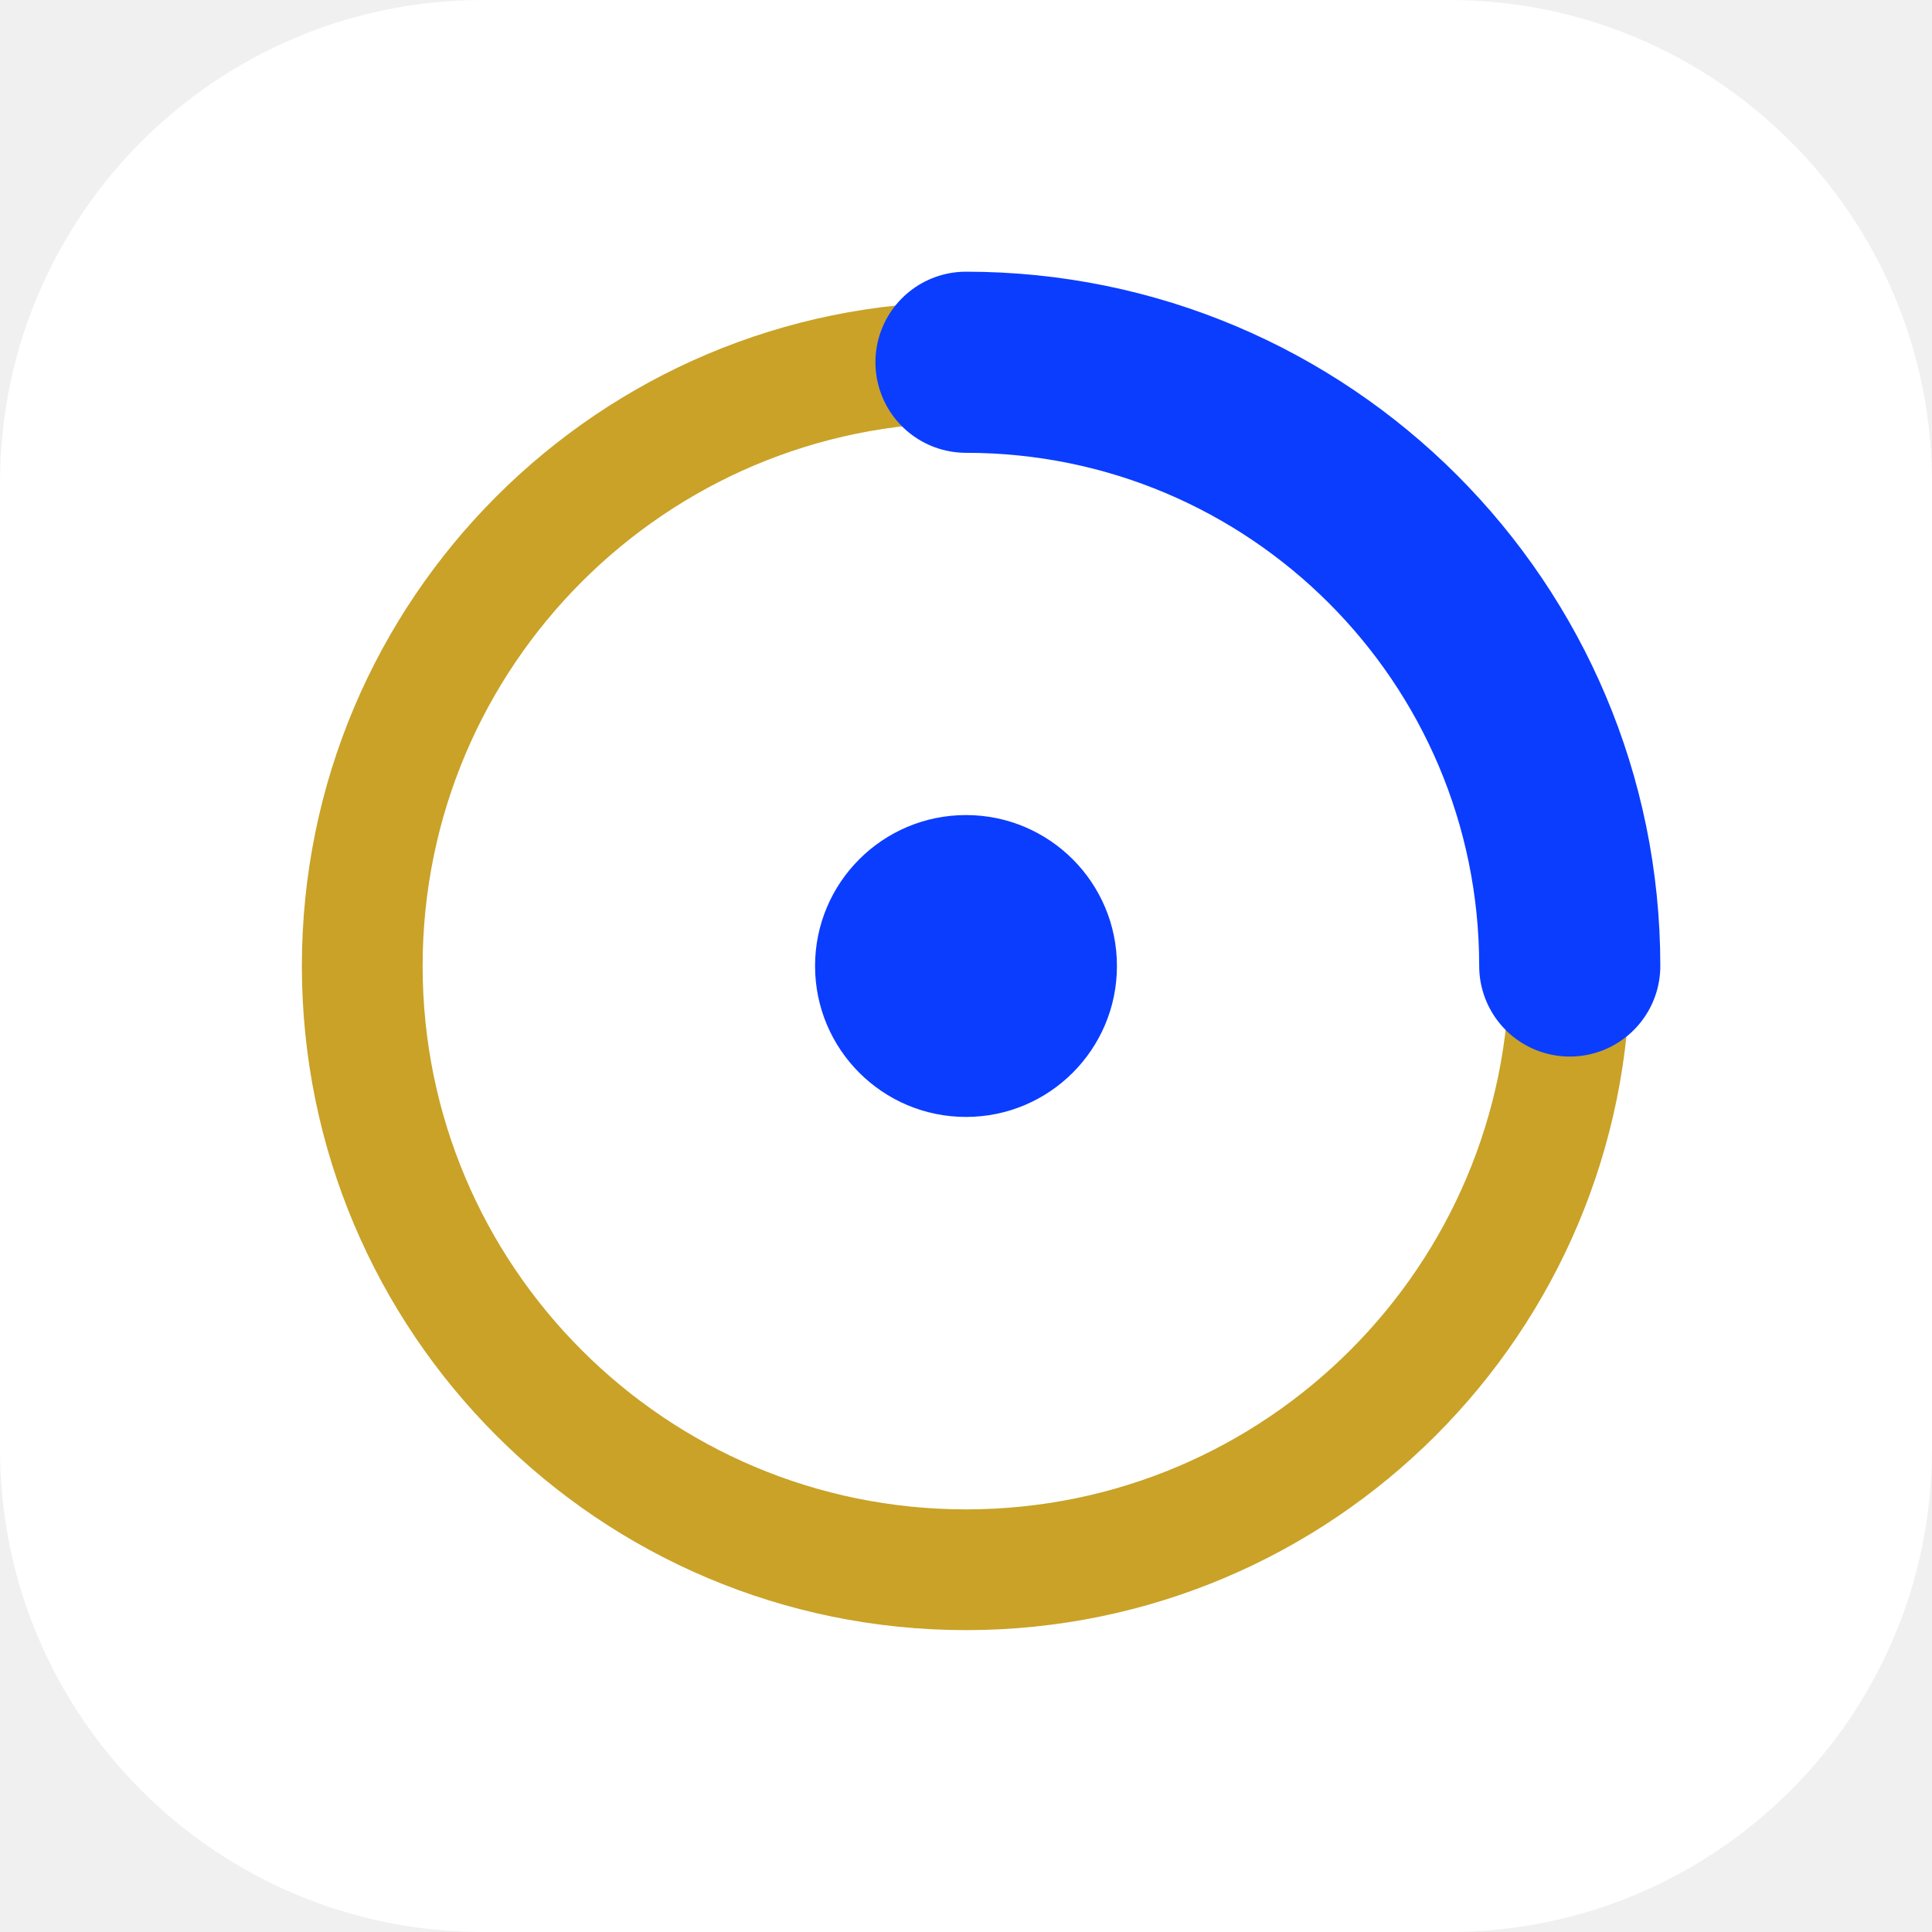
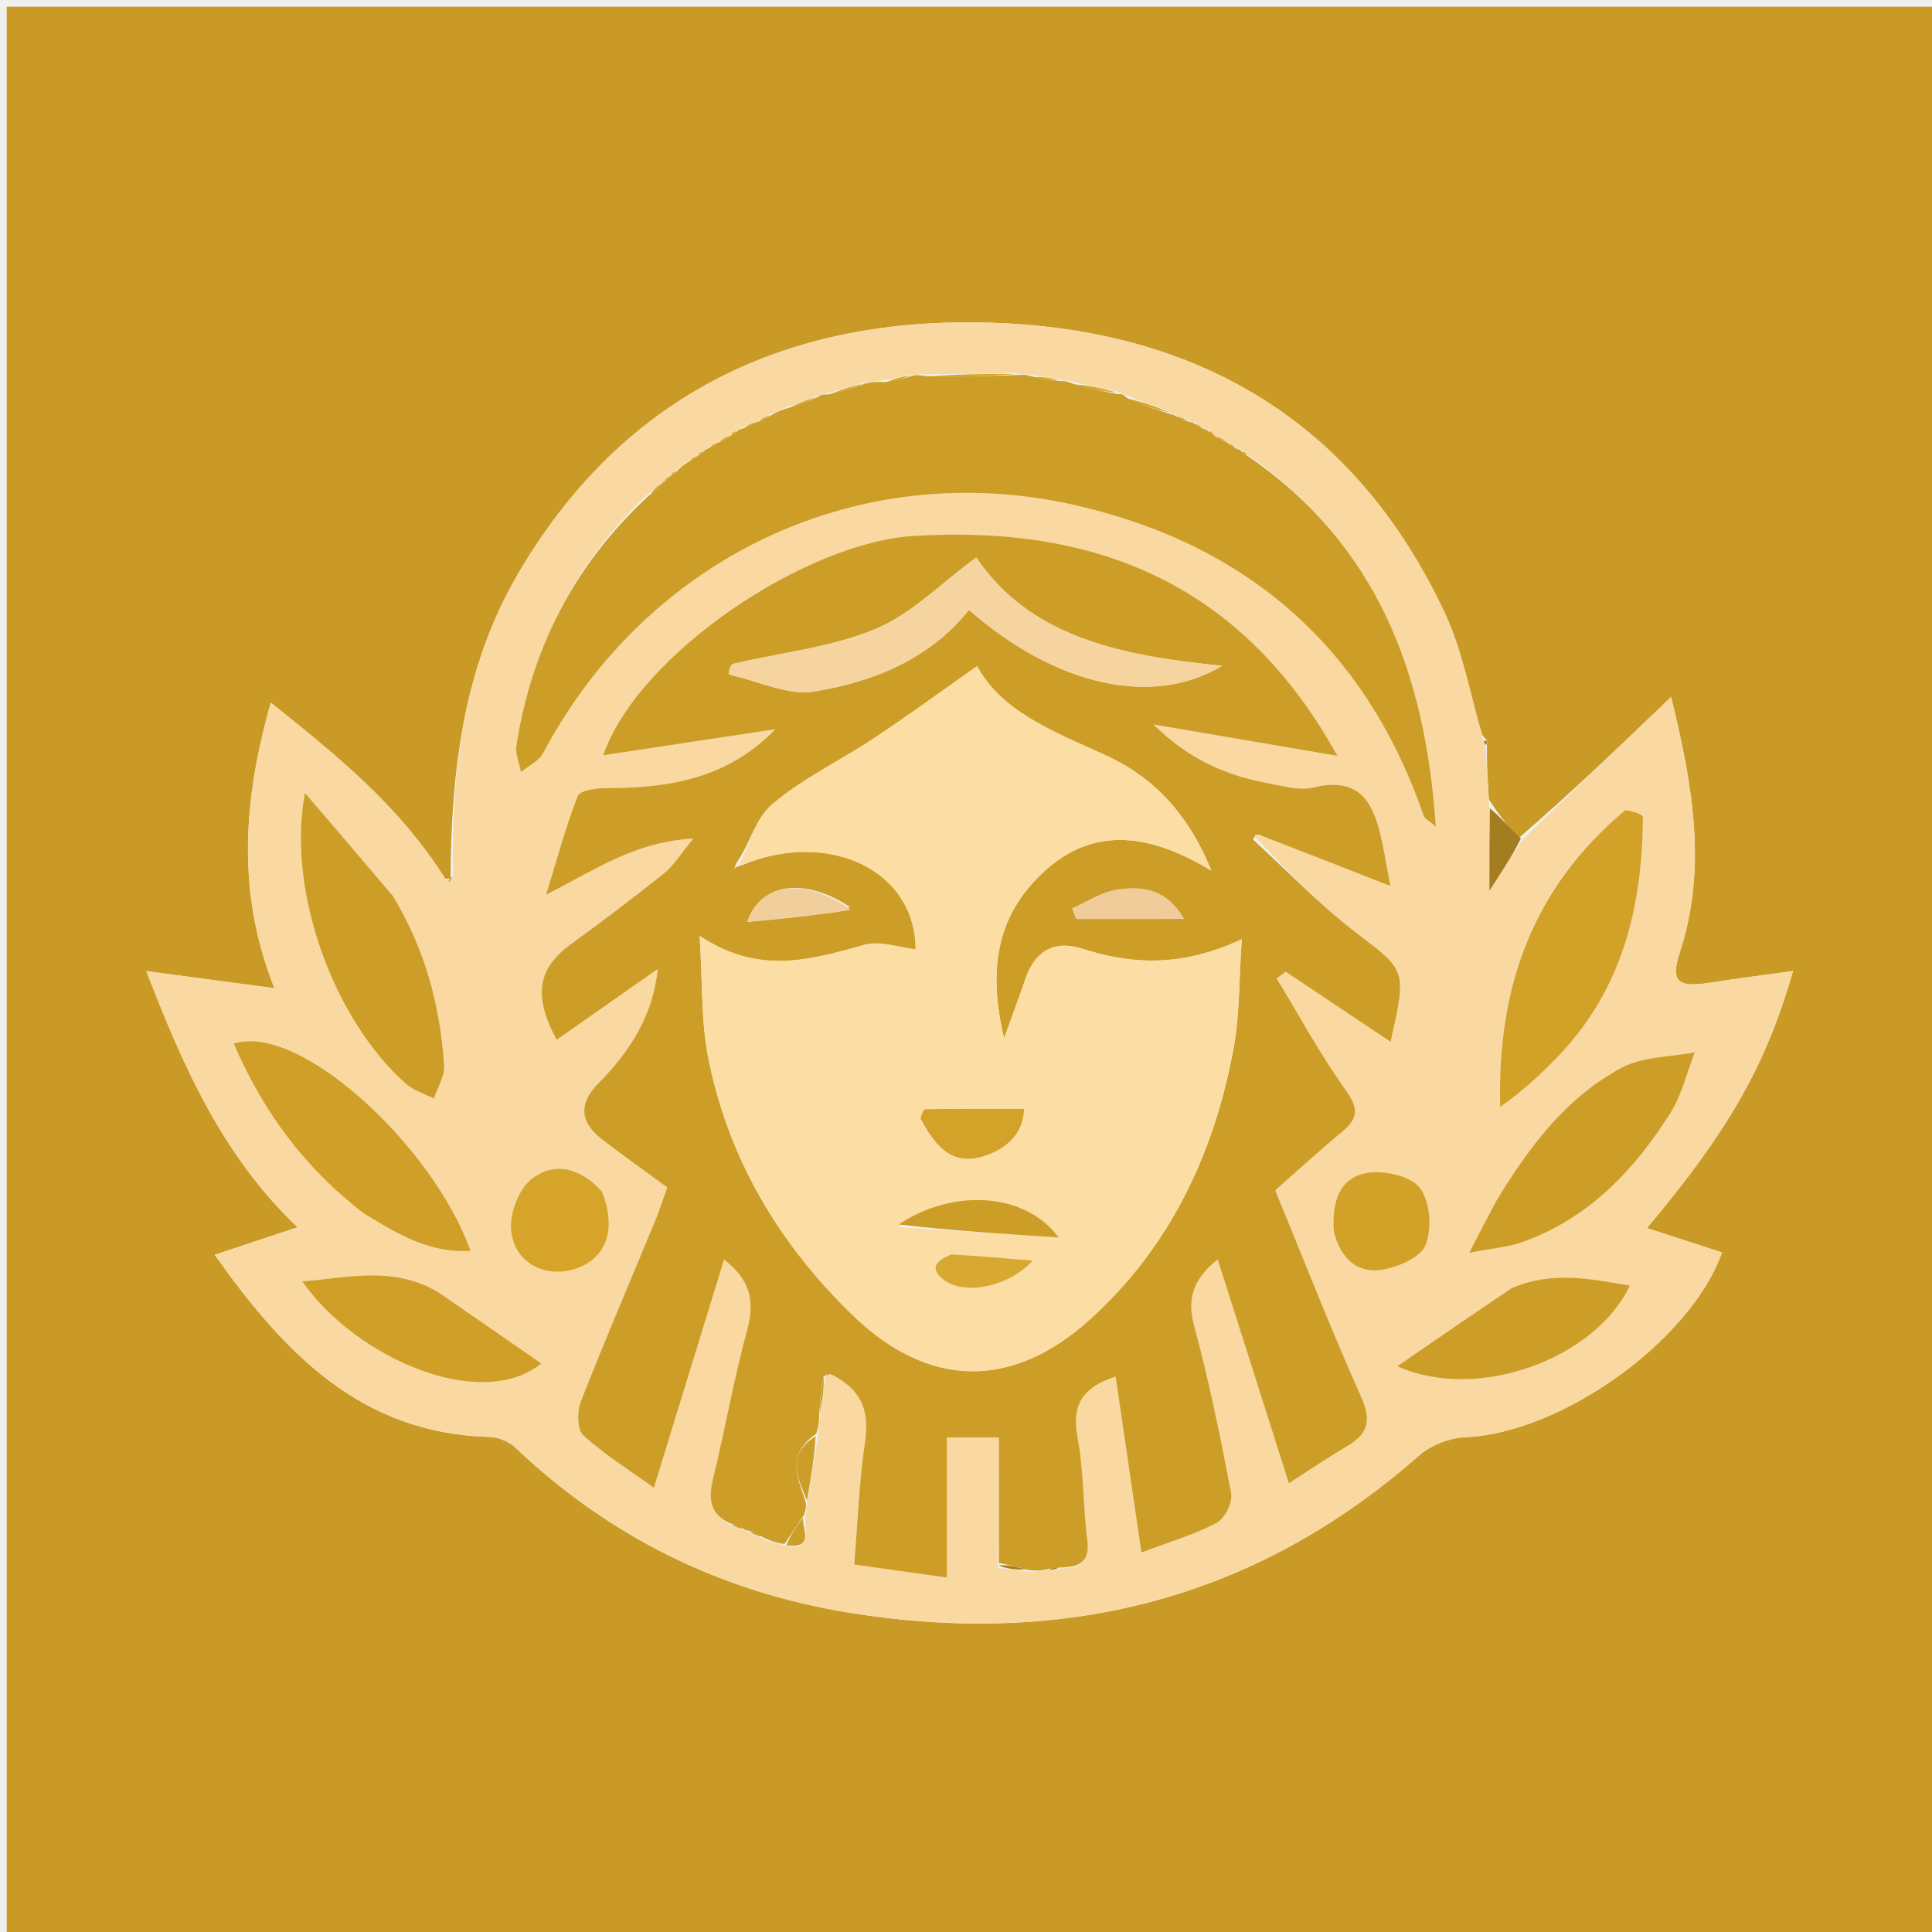
- <svg xmlns="http://www.w3.org/2000/svg" width="64" height="64" viewBox="0 0 64 64">
-   <rect width="64" height="64" rx="16" fill="#ffffff" />
-   <circle cx="32" cy="32" r="20" fill="none" stroke="#c9a227" stroke-width="4" />
-   <path d="M32 12A20 20 0 0 1 52 32" fill="none" stroke="#0b3dff" stroke-width="6" stroke-linecap="round" />
-   <circle cx="32" cy="32" r="5" fill="#0b3dff" />
+ <svg xmlns="http://www.w3.org/2000/svg" version="1.1" id="Layer_1" x="0px" y="0px" width="288" viewBox="0 0 288 288" enable-background="new 0 0 288 288" xml:space="preserve" height="288">
+   <path fill="#C99B26" opacity="1" stroke="none" d=" M157,289   C104.667,289 52.833,289 1,289   C1,241 1,193 1,145   C1,97 1,49 1,1   C97,1 193,1 289,1   C289,97 289,193 289,289   C245.167,289 201.333,289 157,289  M221.652,110.891   C221.763,110.543 221.62,110.315 220.942,109.535   C219.143,103.505 218.056,97.143 215.427,91.5   C201.658,61.947 177.189,48.454 145.605,48.061   C116.107,47.693 92.338,59.528 77.105,85.745   C69.082,99.554 67.256,114.853 67.163,130.855   C67.163,130.855 66.804,131.203 66.193,130.898   C59.689,120.222 50.171,112.602 40.375,104.742   C36.261,119.177 35.232,133.024 40.91,147.312   C34.2,146.417 28.279,145.626 21.815,144.764   C27.384,159.181 33.211,172.33 44.363,182.948   C40.085,184.368 36.385,185.596 32.004,187.051   C42.453,201.782 53.859,213.692 72.992,214.202   C74.296,214.237 75.876,214.892 76.822,215.791   C90.886,229.142 107.534,237.322 126.599,240.404   C158.451,245.553 187.015,238.566 211.568,216.946   C213.329,215.395 216.112,214.342 218.471,214.24   C232.679,213.628 251.978,199.957 256.699,186.702   C253.044,185.515 249.384,184.327 245.506,183.068   C257.695,168.56 263.273,158.751 267.279,144.75   C262.981,145.35 258.896,145.865 254.83,146.502   C250.127,147.239 248.984,146.324 250.387,142.037   C254.451,129.623 252.441,117.476 249.108,103.901   C241.337,111.348 234.202,118.186 226.363,124.948   C224.952,123.307 223.541,121.665 221.946,119.146   C221.781,116.481 221.615,113.815 221.652,110.891  z" />
+   <path fill="#F9D9A1" opacity="1" stroke="none" d=" M67.535,130.522   C67.256,114.853 69.082,99.554 77.105,85.745   C92.338,59.528 116.107,47.693 145.605,48.061   C177.189,48.454 201.658,61.947 215.427,91.5   C218.056,97.143 219.143,103.505 221.07,110.123   C221.281,110.858 221.365,111.004 221.449,111.15   C221.615,113.815 221.781,116.481 221.986,120.037   C222.025,124.445 222.025,127.962 222.025,132.772   C224.242,129.365 225.655,127.194 227.068,125.024   C234.202,118.186 241.337,111.348 249.108,103.901   C252.441,117.476 254.451,129.623 250.387,142.037   C248.984,146.324 250.127,147.239 254.83,146.502   C258.896,145.865 262.981,145.35 267.279,144.75   C263.273,158.751 257.695,168.56 245.506,183.068   C249.384,184.327 253.044,185.515 256.699,186.702   C251.978,199.957 232.679,213.628 218.471,214.24   C216.112,214.342 213.329,215.395 211.568,216.946   C187.015,238.566 158.451,245.553 126.599,240.404   C107.534,237.322 90.886,229.142 76.822,215.791   C75.876,214.892 74.296,214.237 72.992,214.202   C53.859,213.692 42.453,201.782 32.004,187.051   C36.385,185.596 40.085,184.368 44.363,182.948   C33.211,172.33 27.384,159.181 21.815,144.764   C28.279,145.626 34.2,146.417 40.91,147.312   C35.232,133.024 36.261,119.177 40.375,104.742   C50.171,112.602 59.689,120.222 66.597,131.303   C67.18,131.312 67.357,130.917 67.535,130.522  M99.41,71.018   C99.208,71.319 99.006,71.62 98.892,71.912   C98.892,71.912 98.877,71.824 98.319,72.093   C97.752,72.677 97.185,73.261 96.04,74.139   C85.483,84.303 79.24,96.709 76.978,111.128   C76.781,112.386 77.412,113.774 77.659,115.101   C78.78,114.168 80.326,113.461 80.959,112.269   C96.498,83 128.164,67.938 160.391,75.334   C185.918,81.193 203.55,96.489 212.208,121.568   C212.385,122.079 213.105,122.402 214.031,123.216   C212.509,100.357 205.251,81.138 185.787,67.641   C185.6,67.405 185.355,67.286 184.75,66.966   C184.75,66.966 184.317,66.886 184.014,66.415   C183.676,66.277 183.338,66.14 183,66   C183,66 182.998,66.001 182.647,65.526   C182.111,65.316 181.574,65.107 181.052,64.972   C181.052,64.972 181.127,64.956 180.862,64.585   C180.645,64.34 180.374,64.226 179.725,63.948   C179.725,63.948 179.293,63.892 179.003,63.44   C178.675,63.332 178.347,63.223 177.679,62.884   C177.679,62.884 177.268,62.893 176.806,62.428   C176.194,62.238 175.581,62.047 174.856,61.692   C174.856,61.692 174.684,61.793 174.18,61.245   C172.122,60.537 170.063,59.829 167.633,58.852   C167.346,58.705 167.047,58.676 166.148,58.23   C164.099,57.821 162.051,57.412 159.381,56.778   C158.944,56.786 158.506,56.794 157.474,56.42   C156.319,56.285 155.164,56.149 153.367,55.818   C152.924,55.841 152.482,55.864 151.268,55.615   C146.831,55.708 142.393,55.801 137.299,55.768   C136.863,55.852 136.427,55.936 135.291,55.904   C134.17,56.208 133.049,56.512 131.183,56.729   C130.454,56.876 129.725,57.024 128.245,57.135   C126.591,57.685 124.937,58.234 122.82,58.738   C122.498,58.776 122.223,58.91 121.275,59.191   C119.947,59.723 118.619,60.256 116.774,60.823   C116.189,61.17 115.604,61.516 114.39,61.869   C113.868,62.201 113.347,62.533 112.901,62.894   C112.901,62.894 112.926,62.816 112.272,62.85   C111.749,63.194 111.226,63.539 110.282,63.937   C110.282,63.937 109.964,64.22 109.501,64.286   C109.214,64.438 109,64.661 108.939,64.968   C108.939,64.968 108.951,64.888 108.361,64.946   C107.892,65.288 107.424,65.631 106.988,66.008   C106.988,66.008 106.983,65.96 106.408,66.051   C106.147,66.328 105.887,66.605 105.232,66.943   C105.232,66.943 104.964,67.239 104.525,67.326   C104.261,67.484 104.057,67.699 103.969,68.001   C103.969,68.001 103.972,67.938 103.397,68.026   C103.145,68.31 102.894,68.594 102.119,69.034   C101.734,69.416 101.35,69.799 100.51,70.287   C100.23,70.45 100.021,70.677 99.953,70.982   C99.953,70.982 99.96,70.912 99.41,71.018  M123.48,204.903   C123.48,204.903 123.96,204.809 124.515,205.28   C128.687,207.331 129.595,210.603 128.931,215.071   C128.061,220.931 127.86,226.89 127.337,233.225   C131.992,233.879 136.307,234.484 141.149,235.164   C141.149,227.657 141.149,220.893 141.149,214.291   C143.835,214.291 146.073,214.291 148.904,214.291   C148.904,220.731 148.904,226.861 148.749,233.738   C150.199,233.89 151.649,234.041 153.829,234.324   C154.556,234.202 155.283,234.08 156.664,234.061   C157.092,233.973 157.519,233.885 158.762,233.772   C161.39,233.6 162.443,232.441 162.087,229.614   C161.444,224.503 161.565,219.272 160.624,214.23   C159.718,209.376 161.45,206.76 166.303,205.206   C167.567,213.834 168.821,222.392 170.145,231.433   C174.321,229.852 178.021,228.776 181.36,227.015   C182.573,226.375 183.778,223.938 183.526,222.596   C181.942,214.181 180.201,205.776 177.983,197.509   C176.801,193.105 178.304,190.371 181.512,187.725   C185.025,198.766 188.453,209.542 192.132,221.108   C195.683,218.835 198.236,217.095 200.891,215.53   C204.01,213.691 204.448,211.682 202.895,208.203   C198.31,197.939 194.222,187.453 190.096,177.432   C193.633,174.326 196.774,171.446 200.051,168.73   C202.405,166.779 202.613,165.298 200.651,162.565   C196.838,157.254 193.713,151.45 190.304,145.85   C190.762,145.52 191.22,145.191 191.679,144.861   C196.753,148.253 201.827,151.646 207.289,155.299   C209.772,144.418 209.556,144.7 202.126,139.017   C196.68,134.852 191.895,129.821 187.163,124.82   C187.163,124.82 187.493,124.447 188.235,124.604   C194.355,127.007 200.474,129.41 207.254,132.072   C206.815,129.711 206.474,127.663 206.05,125.633   C204.891,120.08 203.029,115.596 195.755,117.399   C193.779,117.888 191.451,117.207 189.33,116.818   C183.136,115.681 177.468,113.446 171.954,108   C181.944,109.703 190.654,111.189 199.364,112.674   C185.293,87.186 163.61,78.203 136.174,79.889   C120.047,80.88 95.175,97.461 89.912,112.584   C98.721,111.253 107.151,109.979 115.581,108.705   C108.408,116.125 99.566,117.511 90.24,117.483   C88.816,117.478 86.447,117.838 86.123,118.662   C84.376,123.105 83.136,127.747 81.394,133.379   C88.874,129.588 94.675,125.466 103.353,125.007   C101.333,127.454 100.4,129.059 99.048,130.139   C94.505,133.766 89.874,137.29 85.162,140.696   C80.247,144.25 79.356,148.289 82.98,155.012   C87.982,151.503 92.889,148.061 98.045,144.444   C97.348,151.462 93.844,156.779 89.215,161.471   C86.175,164.552 86.47,167.312 89.749,169.845   C92.883,172.266 96.123,174.551 99.469,177.008   C98.842,178.743 98.29,180.472 97.6,182.143   C93.922,191.043 90.113,199.89 86.605,208.855   C86.023,210.344 86.004,213.091 86.932,213.942   C90.044,216.797 93.701,219.058 97.476,221.781   C101.1,210 104.496,198.959 107.937,187.772   C111.807,190.735 112.552,193.92 111.393,198.185   C109.392,205.548 108.074,213.093 106.273,220.515   C105.557,223.464 105.854,225.7 109.217,227.559   C109.814,227.718 110.411,227.877 111.242,228.228   C111.242,228.228 111.532,228.144 111.975,228.668   C112.626,228.86 113.277,229.051 114.372,229.727   C115.227,229.874 116.082,230.021 117.517,230.577   C121.715,230.887 119.386,227.635 120.216,225.364   C120.189,224.926 120.161,224.487 120.434,223.345   C120.917,220.23 121.4,217.115 122.059,213.273   C122.076,212.529 122.093,211.785 122.371,210.334   C122.609,208.568 122.848,206.801 123.017,205.044   C123.017,205.044 123.036,205.11 123.48,204.903  M241.978,121.016   C228.271,132.437 223.16,147.451 223.634,165   C226.94,162.698 229.775,160.076 232.431,157.285   C241.893,147.343 244.834,135.048 244.907,121.804   C244.909,121.38 243.401,120.948 241.978,121.016  M58.346,133.242   C54.26,128.472 50.173,123.702 45.462,118.203   C42.673,132.693 49.714,152.014 60.506,161.557   C61.65,162.569 63.271,163.042 64.671,163.765   C65.214,162.12 66.316,160.438 66.209,158.836   C65.62,149.973 63.398,141.533 58.346,133.242  M54.53,181.069   C59.292,183.993 64.074,186.854 70.14,186.462   C64.595,170.873 44.662,152.411 34.849,155.57   C39.131,165.553 45.312,174.023 54.53,181.069  M222.797,179.418   C221.768,181.407 220.74,183.396 219.004,186.755   C222.597,186.055 224.86,185.899 226.916,185.166   C236.767,181.655 243.594,174.497 249.002,165.925   C250.711,163.216 251.457,159.9 252.643,156.862   C248.993,157.571 244.917,157.479 241.774,159.145   C233.492,163.537 227.975,170.899 222.797,179.418  M64.927,192.389   C58.587,188.673 52.045,190.455 45.069,191.018   C52.948,202.381 71.667,210.585 80.685,203.247   C75.496,199.649 70.54,196.212 64.927,192.389  M224.934,192.214   C219.613,195.872 214.292,199.531 208.285,203.661   C220.235,209.058 237.812,202.558 242.973,191.636   C237.041,190.646 231.367,189.408 224.934,192.214  M89.453,177.232   C86.44,173.965 82.532,173.17 79.249,175.744   C77.345,177.236 75.981,180.802 76.179,183.292   C76.566,188.176 81.163,190.59 85.684,189.168   C90.364,187.695 92.014,183.286 89.453,177.232  M198.906,184.046   C199.78,187.613 202.323,189.737 205.704,189.321   C208.179,189.016 211.688,187.537 212.492,185.634   C213.508,183.225 213.198,179.149 211.684,177.114   C210.358,175.331 206.431,174.434 203.913,174.824   C199.648,175.485 198.493,179.185 198.906,184.046  z" />
+   <path fill="#A37D1F" opacity="1" stroke="none" d=" M226.715,124.986   C225.655,127.194 224.242,129.365 222.025,132.772   C222.025,127.962 222.025,124.445 222.078,120.476   C223.541,121.665 224.952,123.307 226.715,124.986  z" />
+   <path fill="#A37D1F" opacity="1" stroke="none" d=" M221.551,111.021   C221.365,111.004 221.281,110.858 221.21,110.459   C221.62,110.315 221.763,110.543 221.551,111.021  z" />
+   <path fill="#CD9E27" opacity="1" stroke="none" d=" M122.111,211.041   C122.093,211.785 122.076,212.529 121.668,213.744   C116.884,217.027 119.151,220.613 120.134,224.049   C120.161,224.487 120.189,224.926 119.843,225.862   C118.625,227.629 117.781,228.898 116.937,230.167   C116.082,230.021 115.227,229.874 113.907,229.248   C112.805,228.56 112.169,228.352 111.532,228.144   C111.532,228.144 111.242,228.228 110.891,227.934   C109.965,227.449 109.389,227.26 108.814,227.07   C105.854,225.7 105.557,223.464 106.273,220.515   C108.074,213.093 109.392,205.548 111.393,198.185   C112.552,193.92 111.807,190.735 107.937,187.772   C104.496,198.959 101.1,210 97.476,221.781   C93.701,219.058 90.044,216.797 86.932,213.942   C86.004,213.091 86.023,210.344 86.605,208.855   C90.113,199.89 93.922,191.043 97.6,182.143   C98.29,180.472 98.842,178.743 99.469,177.008   C96.123,174.551 92.883,172.266 89.749,169.845   C86.47,167.312 86.175,164.552 89.215,161.471   C93.844,156.779 97.348,151.462 98.045,144.444   C92.889,148.061 87.982,151.503 82.98,155.012   C79.356,148.289 80.247,144.25 85.162,140.696   C89.874,137.29 94.505,133.766 99.048,130.139   C100.4,129.059 101.333,127.454 103.353,125.007   C94.675,125.466 88.874,129.588 81.394,133.379   C83.136,127.747 84.376,123.105 86.123,118.662   C86.447,117.838 88.816,117.478 90.24,117.483   C99.566,117.511 108.408,116.125 115.581,108.705   C107.151,109.979 98.721,111.253 89.912,112.584   C95.175,97.461 120.047,80.88 136.174,79.889   C163.61,78.203 185.293,87.186 199.364,112.674   C190.654,111.189 181.944,109.703 171.954,108   C177.468,113.446 183.136,115.681 189.33,116.818   C191.451,117.207 193.779,117.888 195.755,117.399   C203.029,115.596 204.891,120.08 206.05,125.633   C206.474,127.663 206.815,129.711 207.254,132.072   C200.474,129.41 194.355,127.007 187.663,124.429   C186.999,124.562 186.907,124.869 186.816,125.176   C191.895,129.821 196.68,134.852 202.126,139.017   C209.556,144.7 209.772,144.418 207.289,155.299   C201.827,151.646 196.753,148.253 191.679,144.861   C191.22,145.191 190.762,145.52 190.304,145.85   C193.713,151.45 196.838,157.254 200.651,162.565   C202.613,165.298 202.405,166.779 200.051,168.73   C196.774,171.446 193.633,174.326 190.096,177.432   C194.222,187.453 198.31,197.939 202.895,208.203   C204.448,211.682 204.01,213.691 200.891,215.53   C198.236,217.095 195.683,218.835 192.132,221.108   C188.453,209.542 185.025,198.766 181.512,187.725   C178.304,190.371 176.801,193.105 177.983,197.509   C180.201,205.776 181.942,214.181 183.526,222.596   C183.778,223.938 182.573,226.375 181.36,227.015   C178.021,228.776 174.321,229.852 170.145,231.433   C168.821,222.392 167.567,213.834 166.303,205.206   C161.45,206.76 159.718,209.376 160.624,214.23   C161.565,219.272 161.444,224.503 162.087,229.614   C162.443,232.441 161.39,233.6 158.17,233.657   C157.056,233.681 156.533,233.82 156.01,233.958   C155.283,234.08 154.556,234.202 153.177,234.02   C151.318,233.474 150.111,233.232 148.904,232.991   C148.904,226.861 148.904,220.731 148.904,214.291   C146.073,214.291 143.835,214.291 141.149,214.291   C141.149,220.893 141.149,227.657 141.149,235.164   C136.307,234.484 131.992,233.879 127.337,233.225   C127.86,226.89 128.061,220.931 128.931,215.071   C129.595,210.603 128.687,207.331 124.109,204.989   C123.398,204.686 123.176,204.823 123.036,205.11   C123.036,205.11 123.017,205.044 122.757,205.232   C122.368,207.294 122.239,209.168 122.111,211.041  M110.717,128.93   C123.54,123.563 136.474,129.73 136.491,141.508   C133.958,141.241 131.187,140.201 128.882,140.841   C120.966,143.038 113.207,145.439 104.298,139.517   C104.746,146.63 104.508,152.175 105.54,157.473   C108.488,172.604 116.06,185.343 127.085,196.034   C138.328,206.936 150.797,207.254 162.511,196.652   C174.431,185.862 180.952,171.996 183.864,156.416   C184.802,151.395 184.675,146.175 185.109,140.006   C176.33,144.126 168.885,143.853 161.331,141.426   C157.093,140.064 154.253,141.803 152.831,145.993   C151.971,148.529 151.026,151.035 149.679,154.776   C147.324,144.901 148.476,137.14 154.726,130.793   C162.29,123.111 170.868,123.917 180.585,129.79   C176.971,120.992 171.741,115.708 164.574,112.474   C156.963,109.041 149.197,105.968 145.662,99.297   C140.341,103.033 135.473,106.601 130.45,109.935   C125.367,113.309 119.74,115.989 115.115,119.88   C112.608,121.99 111.695,125.993 109.755,128.691   C109.658,128.954 109.562,129.216 109.466,129.479   C109.644,129.32 109.822,129.162 110.717,128.93  M109.001,100.647   C113.121,101.547 117.446,103.718 121.319,103.091   C130.189,101.656 138.542,98.284 144.441,90.913   C157.363,102.225 171.791,105.499 182.187,99.25   C167.482,97.787 153.695,95.171 145.52,83.105   C140.329,86.906 135.882,91.532 130.45,93.788   C123.828,96.538 116.373,97.274 109.298,98.962   C108.865,99.066 108.602,99.88 109.001,100.647  M165.722,136.984   C169.076,136.984 172.43,136.984 176.498,136.984   C173.765,132.346 170.102,132.114 166.581,132.623   C164.243,132.961 162.072,134.446 159.826,135.418   C160.033,135.941 160.239,136.463 160.446,136.986   C161.902,136.986 163.357,136.986 165.722,136.984  M126.722,135.229   C120.081,130.791 113.449,131.475 111.388,137.426   C116.763,136.941 121.873,136.48 126.722,135.229  z" />
+   <path fill="#CD9E27" opacity="1" stroke="none" d=" M135.992,56.02   C136.427,55.936 136.863,55.852 137.968,56.067   C143.105,56.207 147.572,56.047 152.04,55.888   C152.482,55.864 152.924,55.841 153.903,56.13   C155.65,56.562 156.86,56.682 158.069,56.803   C158.506,56.794 158.944,56.786 159.932,57.198   C162.568,58 164.652,58.383 166.737,58.765   C167.047,58.676 167.346,58.705 167.965,59.313   C170.426,60.447 172.555,61.12 174.684,61.793   C174.684,61.793 174.856,61.692 175.154,61.991   C176.057,62.491 176.662,62.692 177.268,62.893   C177.268,62.893 177.679,62.884 178.04,63.162   C178.698,63.591 178.995,63.742 179.293,63.892   C179.293,63.892 179.725,63.948 180.047,64.241   C180.599,64.713 180.852,64.854 181.127,64.956   C181.127,64.956 181.052,64.972 181.243,65.145   C181.955,65.546 182.476,65.773 182.998,66.001   C182.998,66.001 183,66 183.194,66.184   C183.698,66.541 184.007,66.714 184.317,66.886   C184.317,66.886 184.75,66.966 185.044,67.267   C185.542,67.743 185.767,67.885 186.014,67.994   C205.251,81.138 212.509,100.357 214.031,123.216   C213.105,122.402 212.385,122.079 212.208,121.568   C203.55,96.489 185.918,81.193 160.391,75.334   C128.164,67.938 96.498,83 80.959,112.269   C80.326,113.461 78.78,114.168 77.659,115.101   C77.412,113.774 76.781,112.386 76.978,111.128   C79.24,96.709 85.483,84.303 96.658,73.936   C97.81,73.097 98.344,72.46 98.877,71.824   C98.877,71.824 98.892,71.912 99.069,71.782   C99.484,71.406 99.722,71.159 99.96,70.912   C99.96,70.912 99.953,70.982 100.118,70.872   C100.541,70.604 100.768,70.41 100.966,70.181   C101.35,69.799 101.734,69.416 102.628,68.838   C103.415,68.407 103.694,68.173 103.972,67.938   C103.972,67.938 103.969,68.001 104.135,67.891   C104.549,67.634 104.77,67.453 104.964,67.239   C104.964,67.239 105.232,66.943 105.681,66.798   C106.414,66.423 106.699,66.191 106.983,65.96   C106.983,65.96 106.988,66.008 107.258,65.933   C108.003,65.534 108.477,65.211 108.951,64.888   C108.951,64.888 108.939,64.968 109.102,64.867   C109.526,64.62 109.759,64.438 109.964,64.22   C109.964,64.22 110.282,63.937 110.808,63.868   C111.865,63.471 112.396,63.143 112.926,62.816   C112.926,62.816 112.901,62.894 113.173,62.844   C113.97,62.484 114.494,62.173 115.019,61.863   C115.604,61.516 116.189,61.17 117.437,60.842   C119.398,60.287 120.696,59.713 121.995,59.139   C122.223,58.91 122.498,58.776 123.479,58.802   C125.757,58.302 127.377,57.737 128.996,57.172   C129.725,57.024 130.454,56.876 131.772,56.963   C133.571,56.805 134.781,56.413 135.992,56.02  z" />
+   <path fill="#D1A128" opacity="1" stroke="none" d=" M242.287,120.768   C243.401,120.948 244.909,121.38 244.907,121.804   C244.834,135.048 241.893,147.343 232.431,157.285   C229.775,160.076 226.94,162.698 223.634,165   C223.16,147.451 228.271,132.437 242.287,120.768  z" />
+   <path fill="#CD9E27" opacity="1" stroke="none" d=" M58.558,133.542   C63.398,141.533 65.62,149.973 66.209,158.836   C66.316,160.438 65.214,162.12 64.671,163.765   C63.271,163.042 61.65,162.569 60.506,161.557   C49.714,152.014 42.673,132.693 45.462,118.203   C50.173,123.702 54.26,128.472 58.558,133.542  z" />
+   <path fill="#CF9F27" opacity="1" stroke="none" d=" M54.225,180.871   C45.312,174.023 39.131,165.553 34.849,155.57   C44.662,152.411 64.595,170.873 70.14,186.462   C64.074,186.854 59.292,183.993 54.225,180.871  z" />
+   <path fill="#CD9E27" opacity="1" stroke="none" d=" M222.994,179.105   C227.975,170.899 233.492,163.537 241.774,159.145   C244.917,157.479 248.993,157.571 252.643,156.862   C251.457,159.9 250.711,163.216 249.002,165.925   C243.594,174.497 236.767,181.655 226.916,185.166   C224.86,185.899 222.597,186.055 219.004,186.755   C220.74,183.396 221.768,181.407 222.994,179.105  z" />
+   <path fill="#CF9F27" opacity="1" stroke="none" d=" M65.255,192.582   C70.54,196.212 75.496,199.649 80.685,203.247   C71.667,210.585 52.948,202.381 45.069,191.018   C52.045,190.455 58.587,188.673 65.255,192.582  z" />
+   <path fill="#CD9E27" opacity="1" stroke="none" d=" M225.281,192.054   C231.367,189.408 237.041,190.646 242.973,191.636   C237.812,202.558 220.235,209.058 208.285,203.661   C214.292,199.531 219.613,195.872 225.281,192.054  z" />
+   <path fill="#D5A429" opacity="1" stroke="none" d=" M89.683,177.549   C92.014,183.286 90.364,187.695 85.684,189.168   C81.163,190.59 76.566,188.176 76.179,183.292   C75.981,180.802 77.345,177.236 79.249,175.744   C82.532,173.17 86.44,173.965 89.683,177.549  z" />
+   <path fill="#D1A128" opacity="1" stroke="none" d=" M198.845,183.64   C198.493,179.185 199.648,175.485 203.913,174.824   C206.431,174.434 210.358,175.331 211.684,177.114   C213.198,179.149 213.508,183.225 212.492,185.634   C211.688,187.537 208.179,189.016 205.704,189.321   C202.323,189.737 199.78,187.613 198.845,183.64  z" />
+   <path fill="#D6A529" opacity="1" stroke="none" d=" M151.654,55.752   C147.572,56.047 143.105,56.207 138.297,56.13   C142.393,55.801 146.831,55.708 151.654,55.752  z" />
+   <path fill="#CD9E27" opacity="1" stroke="none" d=" M120.284,223.697   C119.151,220.613 116.884,217.027 121.58,214.108   C121.4,217.115 120.917,220.23 120.284,223.697  z" />
+   <path fill="#CD9E27" opacity="1" stroke="none" d=" M122.241,210.688   C122.239,209.168 122.368,207.294 122.791,205.228   C122.848,206.801 122.609,208.568 122.241,210.688  z" />
+   <path fill="#CD9E27" opacity="1" stroke="none" d=" M117.227,230.372   C117.781,228.898 118.625,227.629 119.742,226.179   C119.386,227.635 121.715,230.887 117.227,230.372  z" />
+   <path fill="#D6A529" opacity="1" stroke="none" d=" M174.432,61.519   C172.555,61.12 170.426,60.447 168.151,59.447   C170.063,59.829 172.122,60.537 174.432,61.519  z" />
+   <path fill="#D6A529" opacity="1" stroke="none" d=" M166.442,58.498   C164.652,58.383 162.568,58 160.243,57.311   C162.051,57.412 164.099,57.821 166.442,58.498  z" />
+   <path fill="#A78120" opacity="1" stroke="none" d=" M148.827,233.365   C150.111,233.232 151.318,233.474 152.812,233.954   C151.649,234.041 150.199,233.89 148.827,233.365  z" />
+   <path fill="#D6A529" opacity="1" stroke="none" d=" M128.62,57.153   C127.377,57.737 125.757,58.302 123.71,58.825   C124.937,58.234 126.591,57.685 128.62,57.153  z" />
+   <path fill="#D6A529" opacity="1" stroke="none" d=" M135.641,55.962   C134.781,56.413 133.571,56.805 132.144,57.007   C133.049,56.512 134.17,56.208 135.641,55.962  z" />
+   <path fill="#D6A529" opacity="1" stroke="none" d=" M157.772,56.611   C156.86,56.682 155.65,56.562 154.224,56.227   C155.164,56.149 156.319,56.285 157.772,56.611  z" />
+   <path fill="#D6A529" opacity="1" stroke="none" d=" M121.635,59.165   C120.696,59.713 119.398,60.287 117.695,60.825   C118.619,60.256 119.947,59.723 121.635,59.165  z" />
+   <path fill="#D6A529" opacity="1" stroke="none" d=" M98.598,71.959   C98.344,72.46 97.81,73.097 96.947,73.789   C97.185,73.261 97.752,72.677 98.598,71.959  z" />
+   <path fill="#D6A529" opacity="1" stroke="none" d=" M182.823,65.763   C182.476,65.773 181.955,65.546 181.236,65.108   C181.574,65.107 182.111,65.316 182.823,65.763  z" />
+   <path fill="#A78120" opacity="1" stroke="none" d=" M156.337,234.01   C156.533,233.82 157.056,233.681 157.763,233.669   C157.519,233.885 157.092,233.973 156.337,234.01  z" />
+   <path fill="#D6A529" opacity="1" stroke="none" d=" M114.704,61.866   C114.494,62.173 113.97,62.484 113.135,62.829   C113.347,62.533 113.868,62.201 114.704,61.866  z" />
+   <path fill="#CD9E27" opacity="1" stroke="none" d=" M111.754,228.406   C112.169,228.352 112.805,228.56 113.685,229.006   C113.277,229.051 112.626,228.86 111.754,228.406  z" />
+   <path fill="#CD9E27" opacity="1" stroke="none" d=" M109.015,227.315   C109.389,227.26 109.965,227.449 110.774,227.838   C110.411,227.877 109.814,227.718 109.015,227.315  z" />
+   <path fill="#D6A529" opacity="1" stroke="none" d=" M177.037,62.661   C176.662,62.692 176.057,62.491 175.21,62.073   C175.581,62.047 176.194,62.238 177.037,62.661  z" />
+   <path fill="#D6A529" opacity="1" stroke="none" d=" M112.599,62.833   C112.396,63.143 111.865,63.471 111.019,63.841   C111.226,63.539 111.749,63.194 112.599,62.833  z" />
+   <path fill="#D6A529" opacity="1" stroke="none" d=" M108.656,64.917   C108.477,65.211 108.003,65.534 107.241,65.915   C107.424,65.631 107.892,65.288 108.656,64.917  z" />
+   <path fill="#D6A529" opacity="1" stroke="none" d=" M104.744,67.282   C104.77,67.453 104.549,67.634 104.107,67.876   C104.057,67.699 104.261,67.484 104.744,67.282  z" />
+   <path fill="#D6A529" opacity="1" stroke="none" d=" M184.166,66.651   C184.007,66.714 183.698,66.541 183.194,66.185   C183.338,66.14 183.676,66.277 184.166,66.651  z" />
+   <path fill="#D6A529" opacity="1" stroke="none" d=" M106.696,66.005   C106.699,66.191 106.414,66.423 105.878,66.768   C105.887,66.605 106.147,66.328 106.696,66.005  z" />
+   <path fill="#D6A529" opacity="1" stroke="none" d=" M185.9,67.818   C185.767,67.885 185.542,67.743 185.195,67.427   C185.355,67.286 185.6,67.405 185.9,67.818  z" />
+   <path fill="#D6A529" opacity="1" stroke="none" d=" M180.994,64.771   C180.852,64.854 180.599,64.713 180.207,64.388   C180.374,64.226 180.645,64.34 180.994,64.771  z" />
+   <path fill="#CD9E27" opacity="1" stroke="none" d=" M123.258,205.006   C123.176,204.823 123.398,204.686 123.832,204.754   C123.96,204.809 123.48,204.903 123.258,205.006  z" />
+   <path fill="#D6A529" opacity="1" stroke="none" d=" M109.732,64.253   C109.759,64.438 109.526,64.62 109.062,64.859   C109,64.661 109.214,64.438 109.732,64.253  z" />
+   <path fill="#D6A529" opacity="1" stroke="none" d=" M179.148,63.666   C178.995,63.742 178.698,63.591 178.21,63.278   C178.347,63.223 178.675,63.332 179.148,63.666  z" />
+   <path fill="#D6A529" opacity="1" stroke="none" d=" M103.684,67.982   C103.694,68.173 103.415,68.407 102.89,68.76   C102.894,68.594 103.145,68.31 103.684,67.982  z" />
+   <path fill="#D6A529" opacity="1" stroke="none" d=" M100.738,70.234   C100.768,70.41 100.541,70.604 100.083,70.866   C100.021,70.677 100.23,70.45 100.738,70.234  z" />
+   <path fill="#D6A529" opacity="1" stroke="none" d=" M99.685,70.965   C99.722,71.159 99.484,71.406 99.025,71.787   C99.006,71.62 99.208,71.319 99.685,70.965  z" />
+   <path fill="#C99B26" opacity="1" stroke="none" d=" M67.349,130.689   C67.357,130.917 67.18,131.312 66.903,131.455   C66.804,131.203 67.163,130.855 67.349,130.689  z" />
+   <path fill="#FCDDA3" opacity="1" stroke="none" d=" M110.063,129.142   C111.695,125.993 112.608,121.99 115.115,119.88   C119.74,115.989 125.367,113.309 130.45,109.935   C135.473,106.601 140.341,103.033 145.662,99.297   C149.197,105.968 156.963,109.041 164.574,112.474   C171.741,115.708 176.971,120.992 180.585,129.79   C170.868,123.917 162.29,123.111 154.726,130.793   C148.476,137.14 147.324,144.901 149.679,154.776   C151.026,151.035 151.971,148.529 152.831,145.993   C154.253,141.803 157.093,140.064 161.331,141.426   C168.885,143.853 176.33,144.126 185.109,140.006   C184.675,146.175 184.802,151.395 183.864,156.416   C180.952,171.996 174.431,185.862 162.511,196.652   C150.797,207.254 138.328,206.936 127.085,196.034   C116.06,185.343 108.488,172.604 105.54,157.473   C104.508,152.175 104.746,146.63 104.298,139.517   C113.207,145.439 120.966,143.038 128.882,140.841   C131.187,140.201 133.958,141.241 136.491,141.508   C136.474,129.73 123.54,123.563 110.376,129.001   C110.035,129.071 110.063,129.142 110.063,129.142  M133.846,182.933   C141.841,183.446 149.836,183.958 157.832,184.471   C152.734,177.604 141.915,177.204 133.846,182.933  M137.3,167.112   C139.256,170.621 141.703,173.694 146.236,172.466   C150.083,171.424 152.595,168.847 152.655,165.299   C147.465,165.299 142.709,165.281 137.953,165.345   C137.676,165.348 137.407,166.014 137.3,167.112  M141.392,187.047   C139.025,188.048 138.699,189.413 140.879,190.92   C143.885,192.998 150.162,191.978 153.958,187.913   C149.409,187.532 145.812,187.231 141.392,187.047  z" />
+   <path fill="#F5D49F" opacity="1" stroke="none" d=" M108.63,100.505   C108.602,99.88 108.865,99.066 109.298,98.962   C116.373,97.274 123.828,96.538 130.45,93.788   C135.882,91.532 140.329,86.906 145.52,83.105   C153.695,95.171 167.482,97.787 182.187,99.25   C171.791,105.499 157.363,102.225 144.441,90.913   C138.542,98.284 130.189,101.656 121.319,103.091   C117.446,103.718 113.121,101.547 108.63,100.505  z" />
+   <path fill="#EFCC9A" opacity="1" stroke="none" d=" M165.267,136.985   C163.357,136.986 161.902,136.986 160.446,136.986   C160.239,136.463 160.033,135.941 159.826,135.418   C162.072,134.446 164.243,132.961 166.581,132.623   C170.102,132.114 173.765,132.346 176.498,136.984   C172.43,136.984 169.076,136.984 165.267,136.985  z" />
+   <path fill="#F1CF9C" opacity="1" stroke="none" d=" M126.853,135.624   C121.873,136.48 116.763,136.941 111.388,137.426   C113.449,131.475 120.081,130.791 126.853,135.624  z" />
+   <path fill="#F9D9A1" opacity="1" stroke="none" d=" M186.989,124.998   C186.907,124.869 186.999,124.562 187.292,124.351   C187.493,124.447 187.163,124.82 186.989,124.998  z" />
+   <path fill="#FCDDA3" opacity="1" stroke="none" d=" M110.018,129.037   C109.822,129.162 109.644,129.32 109.466,129.479   C109.562,129.216 109.658,128.954 109.909,128.917   C110.063,129.142 110.035,129.071 110.018,129.037  z" />
+   <path fill="#CD9E27" opacity="1" stroke="none" d=" M133.98,182.528   C141.915,177.204 152.734,177.604 157.832,184.471   C149.836,183.958 141.841,183.446 133.98,182.528  z" />
+   <path fill="#D3A228" opacity="1" stroke="none" d=" M137.217,166.742   C137.407,166.014 137.676,165.348 137.953,165.345   C142.709,165.281 147.465,165.299 152.655,165.299   C152.595,168.847 150.083,171.424 146.236,172.466   C141.703,173.694 139.256,170.621 137.217,166.742  z" />
+   <path fill="#D8A931" opacity="1" stroke="none" d=" M141.803,186.988   C145.812,187.231 149.409,187.532 153.958,187.913   C150.162,191.978 143.885,192.998 140.879,190.92   C138.699,189.413 139.025,188.048 141.803,186.988  z" />
</svg>
